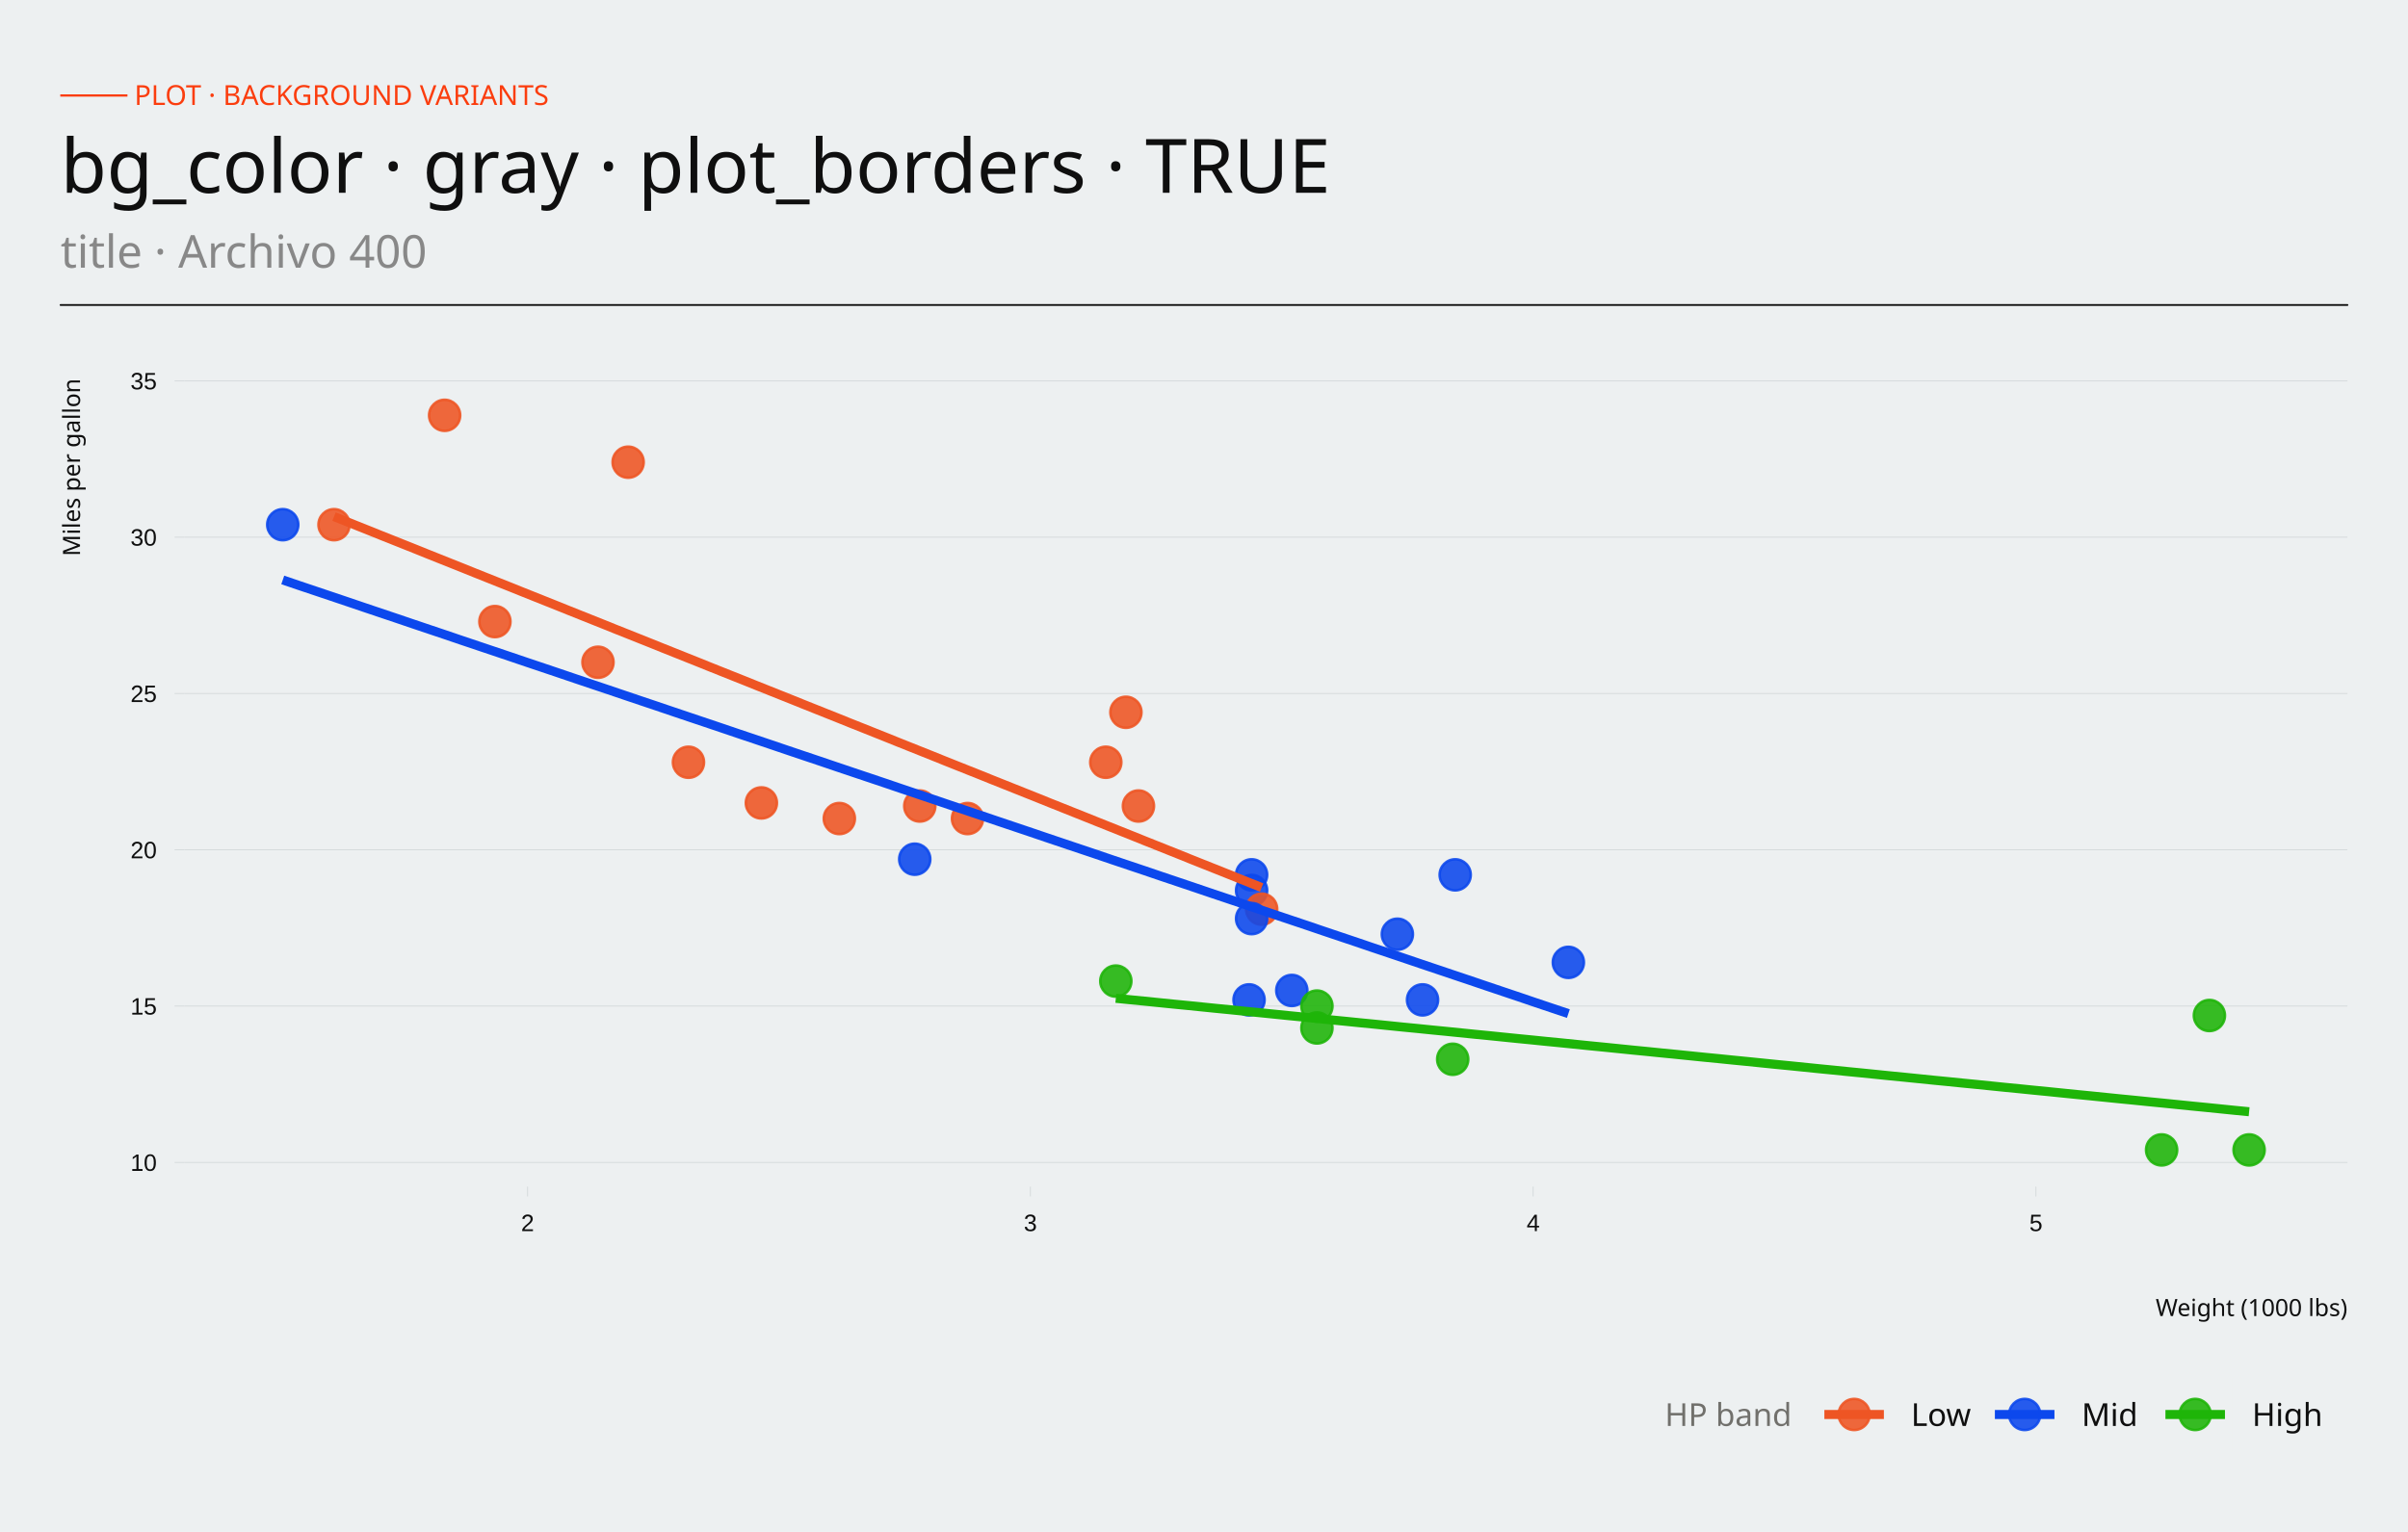
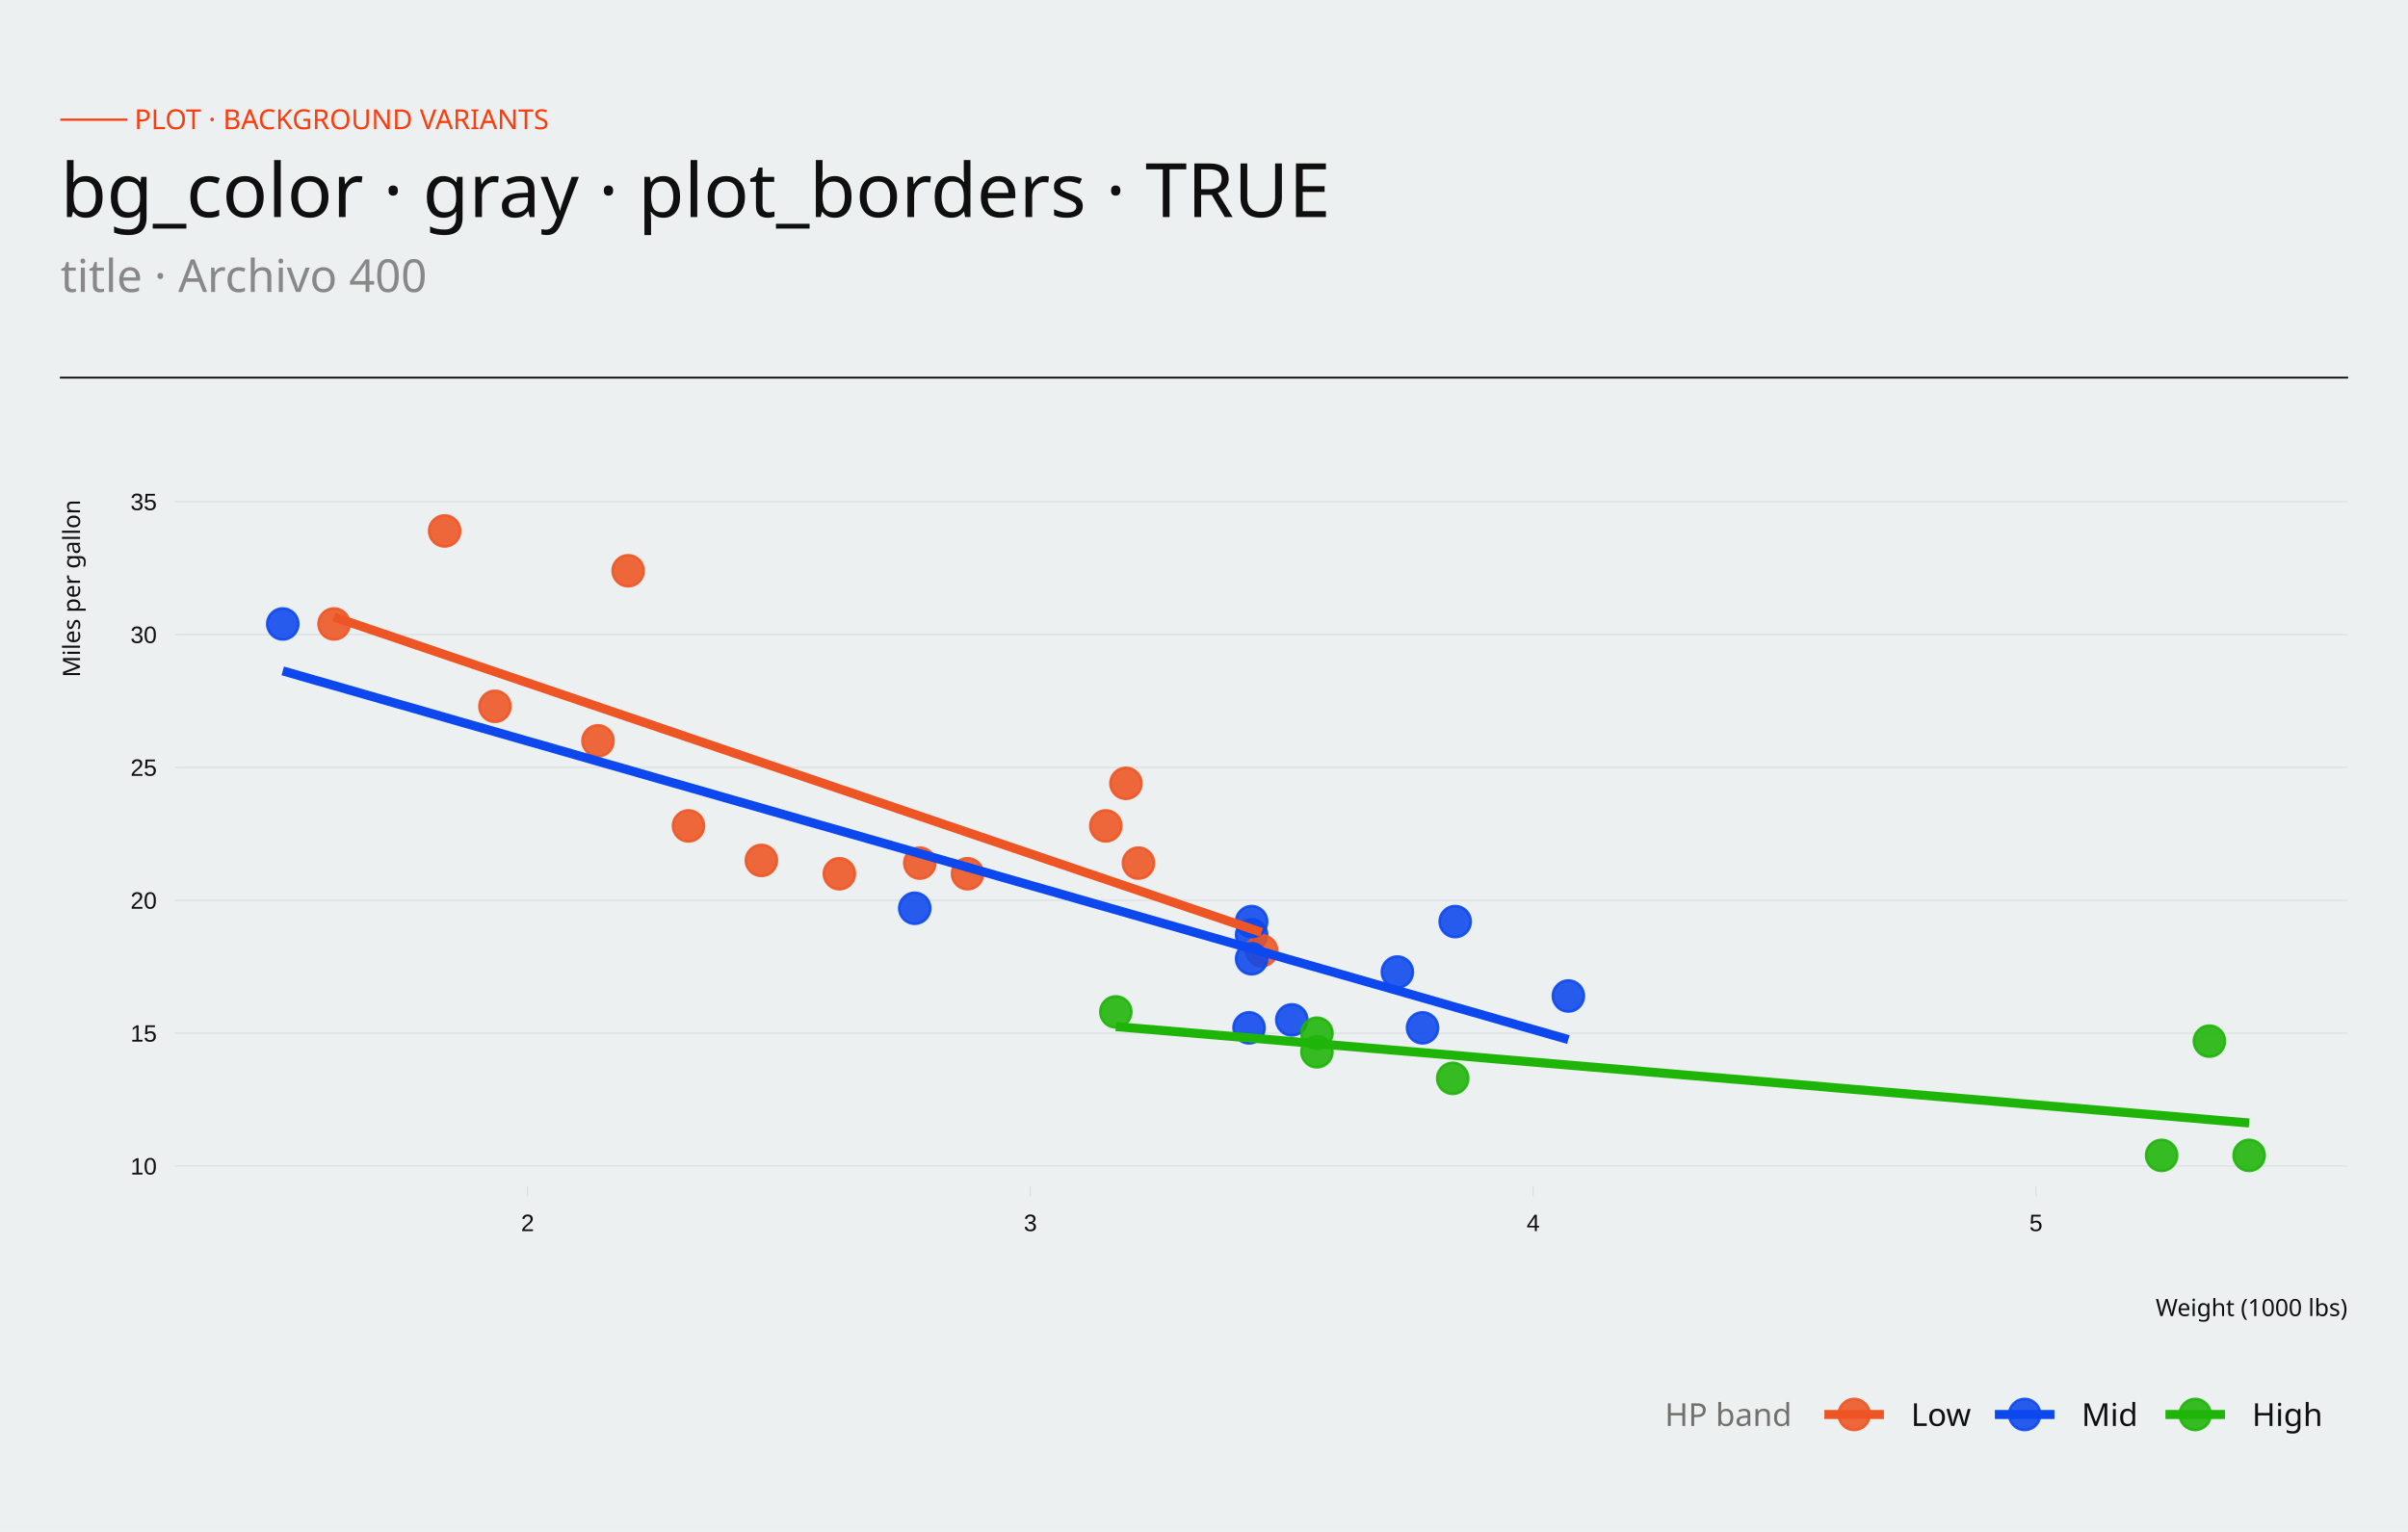
<svg xmlns="http://www.w3.org/2000/svg" width="396.00pt" height="252.00pt" viewBox="0 0 396.00 252.00">
  <g class="svglite">
    <defs>
      <style type="text/css">
    .svglite line, .svglite polyline, .svglite polygon, .svglite path, .svglite rect, .svglite circle {
      fill: none;
      stroke: #000000;
      stroke-linecap: round;
      stroke-linejoin: round;
      stroke-miterlimit: 10.00;
    }
    .svglite text {
      white-space: pre;
    }
    .svglite g.glyphgroup path {
      fill: inherit;
      stroke: none;
    }
  </style>
    </defs>
    <rect width="100%" height="100%" style="stroke: none; fill: none;" />
    <defs>
      <clipPath id="cpMC4wMHwzOTYuMDB8MC4wMHwyNTIuMDA=">
        <rect x="0.00" y="0.00" width="396.00" height="252.00" />
      </clipPath>
    </defs>
    <g clip-path="url(#cpMC4wMHwzOTYuMDB8MC4wMHwyNTIuMDA=)">
      <rect x="0.00" y="0.00" width="396.00" height="252.00" style="stroke-width: 0.63; stroke: none; fill: #EDF0F1;" />
    </g>
    <defs>
-       <clipPath id="cpMzAuMzN8Mzg2LjA0fDYyLjI3fDE5NS4yMA==">
-         <rect x="30.33" y="62.27" width="355.71" height="132.93" />
+       <clipPath id="cpMzAuMzN8Mzg2LjA0fDgyLjIwfDE5NS4yMA==">
+         <rect x="30.33" y="82.20" width="355.71" height="113.00" />
      </clipPath>
    </defs>
-     <g clip-path="url(#cpMzAuMzN8Mzg2LjA0fDYyLjI3fDE5NS4yMA==)">
-       <rect x="30.33" y="62.27" width="355.71" height="132.93" style="stroke-width: 0.63; stroke: none; fill: #EDF0F1;" />
-       <polyline points="30.33,191.22 386.04,191.22 " style="stroke-width: 0.15; stroke: #D4D9DB; stroke-linecap: butt;" />
-       <polyline points="30.33,165.50 386.04,165.50 " style="stroke-width: 0.15; stroke: #D4D9DB; stroke-linecap: butt;" />
-       <polyline points="30.33,139.79 386.04,139.79 " style="stroke-width: 0.15; stroke: #D4D9DB; stroke-linecap: butt;" />
-       <polyline points="30.33,114.08 386.04,114.08 " style="stroke-width: 0.15; stroke: #D4D9DB; stroke-linecap: butt;" />
-       <polyline points="30.33,88.37 386.04,88.37 " style="stroke-width: 0.15; stroke: #D4D9DB; stroke-linecap: butt;" />
-       <polyline points="30.33,62.66 386.04,62.66 " style="stroke-width: 0.15; stroke: #D4D9DB; stroke-linecap: butt;" />
-       <circle cx="138.03" cy="134.65" r="2.56" style="stroke-width: 0.42; stroke: #EE5524; stroke-opacity: 0.88; fill: #EE5524; fill-opacity: 0.88;" />
-       <circle cx="159.11" cy="134.65" r="2.56" style="stroke-width: 0.42; stroke: #EE5524; stroke-opacity: 0.88; fill: #EE5524; fill-opacity: 0.88;" />
-       <circle cx="113.22" cy="125.39" r="2.56" style="stroke-width: 0.42; stroke: #EE5524; stroke-opacity: 0.88; fill: #EE5524; fill-opacity: 0.88;" />
-       <circle cx="187.22" cy="132.59" r="2.56" style="stroke-width: 0.42; stroke: #EE5524; stroke-opacity: 0.88; fill: #EE5524; fill-opacity: 0.88;" />
-       <circle cx="205.83" cy="146.48" r="2.56" style="stroke-width: 0.42; stroke: #0C48ED; stroke-opacity: 0.88; fill: #0C48ED; fill-opacity: 0.88;" />
-       <circle cx="207.48" cy="149.56" r="2.56" style="stroke-width: 0.42; stroke: #EE5524; stroke-opacity: 0.88; fill: #EE5524; fill-opacity: 0.88;" />
-       <circle cx="216.57" cy="169.10" r="2.56" style="stroke-width: 0.42; stroke: #1EB508; stroke-opacity: 0.88; fill: #1EB508; fill-opacity: 0.88;" />
-       <circle cx="185.16" cy="117.17" r="2.56" style="stroke-width: 0.42; stroke: #EE5524; stroke-opacity: 0.88; fill: #EE5524; fill-opacity: 0.88;" />
-       <circle cx="181.85" cy="125.39" r="2.56" style="stroke-width: 0.42; stroke: #EE5524; stroke-opacity: 0.88; fill: #EE5524; fill-opacity: 0.88;" />
-       <circle cx="205.83" cy="143.91" r="2.56" style="stroke-width: 0.42; stroke: #0C48ED; stroke-opacity: 0.88; fill: #0C48ED; fill-opacity: 0.88;" />
-       <circle cx="205.83" cy="151.11" r="2.56" style="stroke-width: 0.42; stroke: #0C48ED; stroke-opacity: 0.88; fill: #0C48ED; fill-opacity: 0.88;" />
-       <circle cx="257.92" cy="158.31" r="2.56" style="stroke-width: 0.42; stroke: #0C48ED; stroke-opacity: 0.88; fill: #0C48ED; fill-opacity: 0.88;" />
-       <circle cx="229.80" cy="153.68" r="2.56" style="stroke-width: 0.42; stroke: #0C48ED; stroke-opacity: 0.88; fill: #0C48ED; fill-opacity: 0.88;" />
-       <circle cx="233.94" cy="164.48" r="2.56" style="stroke-width: 0.42; stroke: #0C48ED; stroke-opacity: 0.88; fill: #0C48ED; fill-opacity: 0.88;" />
-       <circle cx="355.48" cy="189.16" r="2.56" style="stroke-width: 0.42; stroke: #1EB508; stroke-opacity: 0.88; fill: #1EB508; fill-opacity: 0.88;" />
-       <circle cx="369.87" cy="189.16" r="2.56" style="stroke-width: 0.42; stroke: #1EB508; stroke-opacity: 0.88; fill: #1EB508; fill-opacity: 0.88;" />
-       <circle cx="363.34" cy="167.05" r="2.56" style="stroke-width: 0.42; stroke: #1EB508; stroke-opacity: 0.88; fill: #1EB508; fill-opacity: 0.88;" />
-       <circle cx="103.30" cy="76.03" r="2.56" style="stroke-width: 0.42; stroke: #EE5524; stroke-opacity: 0.88; fill: #EE5524; fill-opacity: 0.88;" />
-       <circle cx="54.93" cy="86.31" r="2.56" style="stroke-width: 0.42; stroke: #EE5524; stroke-opacity: 0.88; fill: #EE5524; fill-opacity: 0.88;" />
-       <circle cx="73.12" cy="68.32" r="2.56" style="stroke-width: 0.42; stroke: #EE5524; stroke-opacity: 0.88; fill: #EE5524; fill-opacity: 0.88;" />
-       <circle cx="125.21" cy="132.08" r="2.56" style="stroke-width: 0.42; stroke: #EE5524; stroke-opacity: 0.88; fill: #EE5524; fill-opacity: 0.88;" />
-       <circle cx="212.44" cy="162.93" r="2.56" style="stroke-width: 0.42; stroke: #0C48ED; stroke-opacity: 0.88; fill: #0C48ED; fill-opacity: 0.88;" />
-       <circle cx="205.41" cy="164.48" r="2.56" style="stroke-width: 0.42; stroke: #0C48ED; stroke-opacity: 0.88; fill: #0C48ED; fill-opacity: 0.88;" />
-       <circle cx="238.90" cy="174.25" r="2.56" style="stroke-width: 0.42; stroke: #1EB508; stroke-opacity: 0.88; fill: #1EB508; fill-opacity: 0.88;" />
-       <circle cx="239.31" cy="143.91" r="2.56" style="stroke-width: 0.42; stroke: #0C48ED; stroke-opacity: 0.88; fill: #0C48ED; fill-opacity: 0.88;" />
-       <circle cx="81.39" cy="102.25" r="2.56" style="stroke-width: 0.42; stroke: #EE5524; stroke-opacity: 0.88; fill: #EE5524; fill-opacity: 0.88;" />
-       <circle cx="98.34" cy="108.94" r="2.56" style="stroke-width: 0.42; stroke: #EE5524; stroke-opacity: 0.88; fill: #EE5524; fill-opacity: 0.88;" />
-       <circle cx="46.50" cy="86.31" r="2.56" style="stroke-width: 0.42; stroke: #0C48ED; stroke-opacity: 0.88; fill: #0C48ED; fill-opacity: 0.88;" />
-       <circle cx="183.50" cy="161.39" r="2.56" style="stroke-width: 0.42; stroke: #1EB508; stroke-opacity: 0.88; fill: #1EB508; fill-opacity: 0.88;" />
-       <circle cx="150.43" cy="141.34" r="2.56" style="stroke-width: 0.42; stroke: #0C48ED; stroke-opacity: 0.88; fill: #0C48ED; fill-opacity: 0.88;" />
-       <circle cx="216.57" cy="165.50" r="2.56" style="stroke-width: 0.42; stroke: #1EB508; stroke-opacity: 0.88; fill: #1EB508; fill-opacity: 0.88;" />
-       <circle cx="151.26" cy="132.59" r="2.56" style="stroke-width: 0.42; stroke: #EE5524; stroke-opacity: 0.88; fill: #EE5524; fill-opacity: 0.88;" />
-       <polyline points="54.93,84.98 56.86,85.75 58.79,86.52 60.72,87.29 62.65,88.07 64.59,88.84 66.52,89.61 68.45,90.38 70.38,91.16 72.31,91.93 74.24,92.70 76.17,93.47 78.10,94.25 80.03,95.02 81.96,95.79 83.90,96.56 85.83,97.34 87.76,98.11 89.69,98.88 91.62,99.65 93.55,100.43 95.48,101.20 97.41,101.97 99.34,102.74 101.27,103.52 103.21,104.29 105.14,105.06 107.07,105.83 109.00,106.61 110.93,107.38 112.86,108.15 114.79,108.92 116.72,109.70 118.65,110.47 120.58,111.24 122.52,112.01 124.45,112.79 126.38,113.56 128.31,114.33 130.24,115.10 132.17,115.88 134.10,116.65 136.03,117.42 137.96,118.19 139.89,118.97 141.83,119.74 143.76,120.51 145.69,121.28 147.62,122.06 149.55,122.83 151.48,123.60 153.41,124.37 155.34,125.15 157.27,125.92 159.20,126.69 161.14,127.46 163.07,128.24 165.00,129.01 166.93,129.78 168.86,130.55 170.79,131.32 172.72,132.10 174.65,132.87 176.58,133.64 178.51,134.41 180.45,135.19 182.38,135.96 184.31,136.73 186.24,137.50 188.17,138.28 190.10,139.05 192.03,139.82 193.96,140.59 195.89,141.37 197.82,142.14 199.76,142.91 201.69,143.68 203.62,144.46 205.55,145.23 207.48,146.00 " style="stroke-width: 1.49; stroke: #EE5524; stroke-linecap: butt;" />
-       <polyline points="46.50,95.40 49.17,96.31 51.85,97.21 54.53,98.11 57.20,99.01 59.88,99.92 62.55,100.82 65.23,101.72 67.91,102.63 70.58,103.53 73.26,104.43 75.93,105.34 78.61,106.24 81.29,107.14 83.96,108.04 86.64,108.95 89.32,109.85 91.99,110.75 94.67,111.66 97.34,112.56 100.02,113.46 102.70,114.37 105.37,115.27 108.05,116.17 110.73,117.08 113.40,117.98 116.08,118.88 118.75,119.78 121.43,120.69 124.11,121.59 126.78,122.49 129.46,123.40 132.13,124.30 134.81,125.20 137.49,126.11 140.16,127.01 142.84,127.91 145.52,128.81 148.19,129.72 150.87,130.62 153.54,131.52 156.22,132.43 158.90,133.33 161.57,134.23 164.25,135.14 166.93,136.04 169.60,136.94 172.28,137.85 174.95,138.75 177.63,139.65 180.31,140.55 182.98,141.46 185.66,142.36 188.34,143.26 191.01,144.17 193.69,145.07 196.36,145.97 199.04,146.88 201.72,147.78 204.39,148.68 207.07,149.59 209.74,150.49 212.42,151.39 215.10,152.29 217.77,153.20 220.45,154.10 223.13,155.00 225.80,155.91 228.48,156.81 231.15,157.71 233.83,158.62 236.51,159.52 239.18,160.42 241.86,161.32 244.54,162.23 247.21,163.13 249.89,164.03 252.56,164.94 255.24,165.84 257.92,166.74 " style="stroke-width: 1.49; stroke: #0C48ED; stroke-linecap: butt;" />
-       <polyline points="183.50,164.22 185.86,164.46 188.22,164.69 190.58,164.93 192.94,165.17 195.30,165.40 197.66,165.64 200.02,165.88 202.37,166.11 204.73,166.35 207.09,166.58 209.45,166.82 211.81,167.06 214.17,167.29 216.53,167.53 218.89,167.77 221.25,168.00 223.61,168.24 225.97,168.47 228.32,168.71 230.68,168.95 233.04,169.18 235.40,169.42 237.76,169.65 240.12,169.89 242.48,170.13 244.84,170.36 247.20,170.60 249.56,170.84 251.91,171.07 254.27,171.31 256.63,171.54 258.99,171.78 261.35,172.02 263.71,172.25 266.07,172.49 268.43,172.73 270.79,172.96 273.15,173.20 275.51,173.43 277.86,173.67 280.22,173.91 282.58,174.14 284.94,174.38 287.30,174.61 289.66,174.85 292.02,175.09 294.38,175.32 296.74,175.56 299.10,175.80 301.46,176.03 303.81,176.27 306.17,176.50 308.53,176.74 310.89,176.98 313.25,177.21 315.61,177.45 317.97,177.69 320.33,177.92 322.69,178.16 325.05,178.39 327.41,178.63 329.76,178.87 332.12,179.10 334.48,179.34 336.84,179.57 339.20,179.81 341.56,180.05 343.92,180.28 346.28,180.52 348.64,180.76 351.00,180.99 353.36,181.23 355.71,181.46 358.07,181.70 360.43,181.94 362.79,182.17 365.15,182.41 367.51,182.65 369.87,182.88 " style="stroke-width: 1.49; stroke: #1EB508; stroke-linecap: butt;" />
+     <g clip-path="url(#cpMzAuMzN8Mzg2LjA0fDgyLjIwfDE5NS4yMA==)">
+       <rect x="30.33" y="82.20" width="355.71" height="113.00" style="stroke-width: 0.63; stroke: none; fill: #EDF0F1;" />
+       <polyline points="30.33,191.81 386.04,191.81 " style="stroke-width: 0.15; stroke: #D4D9DB; stroke-linecap: butt;" />
+       <polyline points="30.33,169.96 386.04,169.96 " style="stroke-width: 0.15; stroke: #D4D9DB; stroke-linecap: butt;" />
+       <polyline points="30.33,148.10 386.04,148.10 " style="stroke-width: 0.15; stroke: #D4D9DB; stroke-linecap: butt;" />
+       <polyline points="30.33,126.24 386.04,126.24 " style="stroke-width: 0.15; stroke: #D4D9DB; stroke-linecap: butt;" />
+       <polyline points="30.33,104.38 386.04,104.38 " style="stroke-width: 0.15; stroke: #D4D9DB; stroke-linecap: butt;" />
+       <polyline points="30.33,82.53 386.04,82.53 " style="stroke-width: 0.15; stroke: #D4D9DB; stroke-linecap: butt;" />
+       <circle cx="138.03" cy="143.73" r="2.56" style="stroke-width: 0.42; stroke: #EE5524; stroke-opacity: 0.88; fill: #EE5524; fill-opacity: 0.88;" />
+       <circle cx="159.11" cy="143.73" r="2.56" style="stroke-width: 0.42; stroke: #EE5524; stroke-opacity: 0.88; fill: #EE5524; fill-opacity: 0.88;" />
+       <circle cx="113.22" cy="135.86" r="2.56" style="stroke-width: 0.42; stroke: #EE5524; stroke-opacity: 0.88; fill: #EE5524; fill-opacity: 0.88;" />
+       <circle cx="187.22" cy="141.98" r="2.56" style="stroke-width: 0.42; stroke: #EE5524; stroke-opacity: 0.88; fill: #EE5524; fill-opacity: 0.88;" />
+       <circle cx="205.83" cy="153.78" r="2.56" style="stroke-width: 0.42; stroke: #0C48ED; stroke-opacity: 0.88; fill: #0C48ED; fill-opacity: 0.88;" />
+       <circle cx="207.48" cy="156.40" r="2.56" style="stroke-width: 0.42; stroke: #EE5524; stroke-opacity: 0.88; fill: #EE5524; fill-opacity: 0.88;" />
+       <circle cx="216.57" cy="173.02" r="2.56" style="stroke-width: 0.42; stroke: #1EB508; stroke-opacity: 0.88; fill: #1EB508; fill-opacity: 0.88;" />
+       <circle cx="185.16" cy="128.86" r="2.56" style="stroke-width: 0.42; stroke: #EE5524; stroke-opacity: 0.88; fill: #EE5524; fill-opacity: 0.88;" />
+       <circle cx="181.85" cy="135.86" r="2.56" style="stroke-width: 0.42; stroke: #EE5524; stroke-opacity: 0.88; fill: #EE5524; fill-opacity: 0.88;" />
+       <circle cx="205.83" cy="151.60" r="2.56" style="stroke-width: 0.42; stroke: #0C48ED; stroke-opacity: 0.88; fill: #0C48ED; fill-opacity: 0.88;" />
+       <circle cx="205.83" cy="157.72" r="2.56" style="stroke-width: 0.42; stroke: #0C48ED; stroke-opacity: 0.88; fill: #0C48ED; fill-opacity: 0.88;" />
+       <circle cx="257.92" cy="163.84" r="2.56" style="stroke-width: 0.42; stroke: #0C48ED; stroke-opacity: 0.88; fill: #0C48ED; fill-opacity: 0.88;" />
+       <circle cx="229.80" cy="159.90" r="2.56" style="stroke-width: 0.42; stroke: #0C48ED; stroke-opacity: 0.88; fill: #0C48ED; fill-opacity: 0.88;" />
+       <circle cx="233.94" cy="169.08" r="2.56" style="stroke-width: 0.42; stroke: #0C48ED; stroke-opacity: 0.88; fill: #0C48ED; fill-opacity: 0.88;" />
+       <circle cx="355.48" cy="190.06" r="2.56" style="stroke-width: 0.42; stroke: #1EB508; stroke-opacity: 0.88; fill: #1EB508; fill-opacity: 0.88;" />
+       <circle cx="369.87" cy="190.06" r="2.56" style="stroke-width: 0.42; stroke: #1EB508; stroke-opacity: 0.88; fill: #1EB508; fill-opacity: 0.88;" />
+       <circle cx="363.34" cy="171.27" r="2.56" style="stroke-width: 0.42; stroke: #1EB508; stroke-opacity: 0.88; fill: #1EB508; fill-opacity: 0.88;" />
+       <circle cx="103.30" cy="93.89" r="2.56" style="stroke-width: 0.42; stroke: #EE5524; stroke-opacity: 0.88; fill: #EE5524; fill-opacity: 0.88;" />
+       <circle cx="54.93" cy="102.64" r="2.56" style="stroke-width: 0.42; stroke: #EE5524; stroke-opacity: 0.88; fill: #EE5524; fill-opacity: 0.88;" />
+       <circle cx="73.12" cy="87.34" r="2.56" style="stroke-width: 0.42; stroke: #EE5524; stroke-opacity: 0.88; fill: #EE5524; fill-opacity: 0.88;" />
+       <circle cx="125.21" cy="141.54" r="2.56" style="stroke-width: 0.42; stroke: #EE5524; stroke-opacity: 0.88; fill: #EE5524; fill-opacity: 0.88;" />
+       <circle cx="212.44" cy="167.77" r="2.56" style="stroke-width: 0.42; stroke: #0C48ED; stroke-opacity: 0.88; fill: #0C48ED; fill-opacity: 0.88;" />
+       <circle cx="205.41" cy="169.08" r="2.56" style="stroke-width: 0.42; stroke: #0C48ED; stroke-opacity: 0.88; fill: #0C48ED; fill-opacity: 0.88;" />
+       <circle cx="238.90" cy="177.39" r="2.56" style="stroke-width: 0.42; stroke: #1EB508; stroke-opacity: 0.88; fill: #1EB508; fill-opacity: 0.88;" />
+       <circle cx="239.31" cy="151.60" r="2.56" style="stroke-width: 0.42; stroke: #0C48ED; stroke-opacity: 0.88; fill: #0C48ED; fill-opacity: 0.88;" />
+       <circle cx="81.39" cy="116.19" r="2.56" style="stroke-width: 0.42; stroke: #EE5524; stroke-opacity: 0.88; fill: #EE5524; fill-opacity: 0.88;" />
+       <circle cx="98.34" cy="121.87" r="2.56" style="stroke-width: 0.42; stroke: #EE5524; stroke-opacity: 0.88; fill: #EE5524; fill-opacity: 0.88;" />
+       <circle cx="46.50" cy="102.64" r="2.56" style="stroke-width: 0.42; stroke: #0C48ED; stroke-opacity: 0.88; fill: #0C48ED; fill-opacity: 0.88;" />
+       <circle cx="183.50" cy="166.46" r="2.56" style="stroke-width: 0.42; stroke: #1EB508; stroke-opacity: 0.88; fill: #1EB508; fill-opacity: 0.88;" />
+       <circle cx="150.43" cy="149.41" r="2.56" style="stroke-width: 0.42; stroke: #0C48ED; stroke-opacity: 0.88; fill: #0C48ED; fill-opacity: 0.88;" />
+       <circle cx="216.57" cy="169.96" r="2.56" style="stroke-width: 0.42; stroke: #1EB508; stroke-opacity: 0.88; fill: #1EB508; fill-opacity: 0.88;" />
+       <circle cx="151.26" cy="141.98" r="2.56" style="stroke-width: 0.42; stroke: #EE5524; stroke-opacity: 0.88; fill: #EE5524; fill-opacity: 0.88;" />
+       <polyline points="54.93,101.50 56.86,102.16 58.79,102.81 60.72,103.47 62.65,104.13 64.59,104.78 66.52,105.44 68.45,106.10 70.38,106.75 72.31,107.41 74.24,108.07 76.17,108.72 78.10,109.38 80.03,110.04 81.96,110.69 83.90,111.35 85.83,112.01 87.76,112.66 89.69,113.32 91.62,113.98 93.55,114.63 95.48,115.29 97.41,115.95 99.34,116.60 101.27,117.26 103.21,117.92 105.14,118.57 107.07,119.23 109.00,119.89 110.93,120.54 112.86,121.20 114.79,121.86 116.72,122.51 118.65,123.17 120.58,123.83 122.52,124.48 124.45,125.14 126.38,125.80 128.31,126.45 130.24,127.11 132.17,127.77 134.10,128.42 136.03,129.08 137.96,129.74 139.89,130.39 141.83,131.05 143.76,131.71 145.69,132.36 147.62,133.02 149.55,133.68 151.48,134.33 153.41,134.99 155.34,135.65 157.27,136.30 159.20,136.96 161.14,137.62 163.07,138.27 165.00,138.93 166.93,139.59 168.86,140.24 170.79,140.90 172.72,141.56 174.65,142.21 176.58,142.87 178.51,143.53 180.45,144.18 182.38,144.84 184.31,145.50 186.24,146.15 188.17,146.81 190.10,147.47 192.03,148.12 193.96,148.78 195.89,149.44 197.82,150.09 199.76,150.75 201.69,151.41 203.62,152.06 205.55,152.72 207.48,153.38 " style="stroke-width: 1.49; stroke: #EE5524; stroke-linecap: butt;" />
+       <polyline points="46.50,110.36 49.17,111.13 51.85,111.90 54.53,112.66 57.20,113.43 59.88,114.20 62.55,114.97 65.23,115.74 67.91,116.50 70.58,117.27 73.26,118.04 75.93,118.81 78.61,119.57 81.29,120.34 83.96,121.11 86.64,121.88 89.32,122.64 91.99,123.41 94.67,124.18 97.34,124.95 100.02,125.72 102.70,126.48 105.37,127.25 108.05,128.02 110.73,128.79 113.40,129.55 116.08,130.32 118.75,131.09 121.43,131.86 124.11,132.62 126.78,133.39 129.46,134.16 132.13,134.93 134.81,135.70 137.49,136.46 140.16,137.23 142.84,138.00 145.52,138.77 148.19,139.53 150.87,140.30 153.54,141.07 156.22,141.84 158.90,142.60 161.57,143.37 164.25,144.14 166.93,144.91 169.60,145.68 172.28,146.44 174.95,147.21 177.63,147.98 180.31,148.75 182.98,149.51 185.66,150.28 188.34,151.05 191.01,151.82 193.69,152.58 196.36,153.35 199.04,154.12 201.72,154.89 204.39,155.66 207.07,156.42 209.74,157.19 212.42,157.96 215.10,158.73 217.77,159.49 220.45,160.26 223.13,161.03 225.80,161.80 228.48,162.56 231.15,163.33 233.83,164.10 236.51,164.87 239.18,165.64 241.86,166.40 244.54,167.17 247.21,167.94 249.89,168.71 252.56,169.47 255.24,170.24 257.92,171.01 " style="stroke-width: 1.49; stroke: #0C48ED; stroke-linecap: butt;" />
+       <polyline points="183.50,168.87 185.86,169.07 188.22,169.27 190.58,169.47 192.94,169.67 195.30,169.87 197.66,170.07 200.02,170.27 202.37,170.47 204.73,170.67 207.09,170.87 209.45,171.07 211.81,171.28 214.17,171.48 216.53,171.68 218.89,171.88 221.25,172.08 223.61,172.28 225.97,172.48 228.32,172.68 230.68,172.88 233.04,173.08 235.40,173.28 237.76,173.48 240.12,173.68 242.48,173.89 244.84,174.09 247.20,174.29 249.56,174.49 251.91,174.69 254.27,174.89 256.63,175.09 258.99,175.29 261.35,175.49 263.71,175.69 266.07,175.89 268.43,176.09 270.79,176.30 273.15,176.50 275.51,176.70 277.86,176.90 280.22,177.10 282.58,177.30 284.94,177.50 287.30,177.70 289.66,177.90 292.02,178.10 294.38,178.30 296.74,178.50 299.10,178.70 301.46,178.91 303.81,179.11 306.17,179.31 308.53,179.51 310.89,179.71 313.25,179.91 315.61,180.11 317.97,180.31 320.33,180.51 322.69,180.71 325.05,180.91 327.41,181.11 329.76,181.31 332.12,181.52 334.48,181.72 336.84,181.92 339.20,182.12 341.56,182.32 343.92,182.52 346.28,182.72 348.64,182.92 351.00,183.12 353.36,183.32 355.71,183.52 358.07,183.72 360.43,183.92 362.79,184.13 365.15,184.33 367.51,184.53 369.87,184.73 " style="stroke-width: 1.49; stroke: #1EB508; stroke-linecap: butt;" />
    </g>
    <g clip-path="url(#cpMC4wMHwzOTYuMDB8MC4wMHwyNTIuMDA=)">
-       <text x="25.79" y="192.61" text-anchor="end" style="font-size: 3.90px;fill: #0F0F0F; font-family: &quot;Arial&quot;;" textLength="4.31px" lengthAdjust="spacingAndGlyphs">10</text>
-       <text x="25.79" y="166.90" text-anchor="end" style="font-size: 3.90px;fill: #0F0F0F; font-family: &quot;Arial&quot;;" textLength="4.31px" lengthAdjust="spacingAndGlyphs">15</text>
-       <text x="25.79" y="141.19" text-anchor="end" style="font-size: 3.90px;fill: #0F0F0F; font-family: &quot;Arial&quot;;" textLength="4.31px" lengthAdjust="spacingAndGlyphs">20</text>
-       <text x="25.79" y="115.48" text-anchor="end" style="font-size: 3.90px;fill: #0F0F0F; font-family: &quot;Arial&quot;;" textLength="4.31px" lengthAdjust="spacingAndGlyphs">25</text>
-       <text x="25.79" y="89.76" text-anchor="end" style="font-size: 3.90px;fill: #0F0F0F; font-family: &quot;Arial&quot;;" textLength="4.31px" lengthAdjust="spacingAndGlyphs">30</text>
-       <text x="25.79" y="64.05" text-anchor="end" style="font-size: 3.90px;fill: #0F0F0F; font-family: &quot;Arial&quot;;" textLength="4.31px" lengthAdjust="spacingAndGlyphs">35</text>
-       <polyline points="28.71,191.22 30.33,191.22 " style="stroke-width: 0.15; stroke: #D4D9DB; stroke-linecap: butt;" />
-       <polyline points="28.71,165.50 30.33,165.50 " style="stroke-width: 0.15; stroke: #D4D9DB; stroke-linecap: butt;" />
-       <polyline points="28.71,139.79 30.33,139.79 " style="stroke-width: 0.15; stroke: #D4D9DB; stroke-linecap: butt;" />
-       <polyline points="28.71,114.08 30.33,114.08 " style="stroke-width: 0.15; stroke: #D4D9DB; stroke-linecap: butt;" />
-       <polyline points="28.71,88.37 30.33,88.37 " style="stroke-width: 0.15; stroke: #D4D9DB; stroke-linecap: butt;" />
-       <polyline points="28.71,62.66 30.33,62.66 " style="stroke-width: 0.15; stroke: #D4D9DB; stroke-linecap: butt;" />
+       <text x="25.79" y="193.21" text-anchor="end" style="font-size: 3.90px;fill: #0F0F0F; font-family: &quot;Arial&quot;;" textLength="4.31px" lengthAdjust="spacingAndGlyphs">10</text>
+       <text x="25.79" y="171.35" text-anchor="end" style="font-size: 3.90px;fill: #0F0F0F; font-family: &quot;Arial&quot;;" textLength="4.31px" lengthAdjust="spacingAndGlyphs">15</text>
+       <text x="25.79" y="149.49" text-anchor="end" style="font-size: 3.90px;fill: #0F0F0F; font-family: &quot;Arial&quot;;" textLength="4.31px" lengthAdjust="spacingAndGlyphs">20</text>
+       <text x="25.79" y="127.63" text-anchor="end" style="font-size: 3.90px;fill: #0F0F0F; font-family: &quot;Arial&quot;;" textLength="4.31px" lengthAdjust="spacingAndGlyphs">25</text>
+       <text x="25.79" y="105.78" text-anchor="end" style="font-size: 3.90px;fill: #0F0F0F; font-family: &quot;Arial&quot;;" textLength="4.31px" lengthAdjust="spacingAndGlyphs">30</text>
+       <text x="25.79" y="83.92" text-anchor="end" style="font-size: 3.90px;fill: #0F0F0F; font-family: &quot;Arial&quot;;" textLength="4.31px" lengthAdjust="spacingAndGlyphs">35</text>
+       <polyline points="28.71,191.81 30.33,191.81 " style="stroke-width: 0.15; stroke: #D4D9DB; stroke-linecap: butt;" />
+       <polyline points="28.71,169.96 30.33,169.96 " style="stroke-width: 0.15; stroke: #D4D9DB; stroke-linecap: butt;" />
+       <polyline points="28.71,148.10 30.33,148.10 " style="stroke-width: 0.15; stroke: #D4D9DB; stroke-linecap: butt;" />
+       <polyline points="28.71,126.24 30.33,126.24 " style="stroke-width: 0.15; stroke: #D4D9DB; stroke-linecap: butt;" />
+       <polyline points="28.71,104.38 30.33,104.38 " style="stroke-width: 0.15; stroke: #D4D9DB; stroke-linecap: butt;" />
+       <polyline points="28.71,82.53 30.33,82.53 " style="stroke-width: 0.15; stroke: #D4D9DB; stroke-linecap: butt;" />
      <polyline points="86.76,196.82 86.76,195.20 " style="stroke-width: 0.15; stroke: #D4D9DB; stroke-linecap: butt;" />
      <polyline points="169.45,196.82 169.45,195.20 " style="stroke-width: 0.15; stroke: #D4D9DB; stroke-linecap: butt;" />
      <polyline points="252.13,196.82 252.13,195.20 " style="stroke-width: 0.15; stroke: #D4D9DB; stroke-linecap: butt;" />
      <polyline points="334.81,196.82 334.81,195.20 " style="stroke-width: 0.15; stroke: #D4D9DB; stroke-linecap: butt;" />
      <text x="86.76" y="202.52" text-anchor="middle" style="font-size: 3.90px;fill: #0F0F0F; font-family: &quot;Arial&quot;;" textLength="2.16px" lengthAdjust="spacingAndGlyphs">2</text>
      <text x="169.45" y="202.52" text-anchor="middle" style="font-size: 3.90px;fill: #0F0F0F; font-family: &quot;Arial&quot;;" textLength="2.16px" lengthAdjust="spacingAndGlyphs">3</text>
      <text x="252.13" y="202.52" text-anchor="middle" style="font-size: 3.90px;fill: #0F0F0F; font-family: &quot;Arial&quot;;" textLength="2.16px" lengthAdjust="spacingAndGlyphs">4</text>
      <text x="334.81" y="202.52" text-anchor="middle" style="font-size: 3.90px;fill: #0F0F0F; font-family: &quot;Arial&quot;;" textLength="2.16px" lengthAdjust="spacingAndGlyphs">5</text>
      <text x="386.04" y="216.49" text-anchor="end" style="font-size: 3.90px; font-weight: 100;fill: #0F0F0F; font-family: &quot;JetBrains Mono&quot;;" textLength="39.58px" lengthAdjust="spacingAndGlyphs">Weight (1000 lbs)</text>
-       <text transform="translate(13.16,62.27) rotate(-90)" text-anchor="end" style="font-size: 3.90px; font-weight: 100;fill: #0F0F0F; font-family: &quot;JetBrains Mono&quot;;" textLength="37.25px" lengthAdjust="spacingAndGlyphs">Miles per gallon</text>
+       <text transform="translate(13.16,82.20) rotate(-90)" text-anchor="end" style="font-size: 3.90px; font-weight: 100;fill: #0F0F0F; font-family: &quot;JetBrains Mono&quot;;" textLength="37.25px" lengthAdjust="spacingAndGlyphs">Miles per gallon</text>
      <rect x="270.56" y="223.32" width="115.48" height="18.72" style="stroke-width: 0.75; stroke: none;" />
      <rect x="270.56" y="223.32" width="115.48" height="18.72" style="stroke-width: 0.63; stroke: none; fill: #EDF0F1;" />
      <text x="273.79" y="234.57" style="font-size: 5.20px;fill: #71706C; font-family: &quot;JetBrains Mono&quot;;" textLength="21.77px" lengthAdjust="spacingAndGlyphs">HP band</text>
      <rect x="298.80" y="226.56" width="12.24" height="12.24" style="stroke-width: 0.63; stroke: none; fill: #EDF0F1;" />
      <circle cx="304.92" cy="232.68" r="2.56" style="stroke-width: 0.42; stroke: #EE5524; stroke-opacity: 0.88; fill: #EE5524; fill-opacity: 0.88;" />
      <line x1="300.02" y1="232.68" x2="309.81" y2="232.68" style="stroke-width: 1.49; stroke: #EE5524; stroke-linecap: butt;" />
      <rect x="326.84" y="226.56" width="12.24" height="12.24" style="stroke-width: 0.63; stroke: none; fill: #EDF0F1;" />
      <circle cx="332.96" cy="232.68" r="2.56" style="stroke-width: 0.42; stroke: #0C48ED; stroke-opacity: 0.88; fill: #0C48ED; fill-opacity: 0.88;" />
      <line x1="328.06" y1="232.68" x2="337.86" y2="232.68" style="stroke-width: 1.49; stroke: #0C48ED; stroke-linecap: butt;" />
      <rect x="354.88" y="226.56" width="12.24" height="12.24" style="stroke-width: 0.63; stroke: none; fill: #EDF0F1;" />
      <circle cx="361.00" cy="232.68" r="2.56" style="stroke-width: 0.42; stroke: #1EB508; stroke-opacity: 0.88; fill: #1EB508; fill-opacity: 0.88;" />
      <line x1="356.11" y1="232.68" x2="365.90" y2="232.68" style="stroke-width: 1.49; stroke: #1EB508; stroke-linecap: butt;" />
      <text x="314.27" y="234.57" style="font-size: 5.20px;fill: #0F0F0F; font-family: &quot;JetBrains Mono&quot;;" textLength="9.33px" lengthAdjust="spacingAndGlyphs">Low</text>
      <text x="342.32" y="234.57" style="font-size: 5.20px;fill: #0F0F0F; font-family: &quot;JetBrains Mono&quot;;" textLength="9.33px" lengthAdjust="spacingAndGlyphs">Mid</text>
      <text x="370.36" y="234.57" style="font-size: 5.20px;fill: #0F0F0F; font-family: &quot;JetBrains Mono&quot;;" textLength="12.44px" lengthAdjust="spacingAndGlyphs">High</text>
-       <text x="9.96" y="44.04" style="font-size: 7.47px;fill: #888888; font-family: &quot;Satoshi&quot;;" textLength="59.38px" lengthAdjust="spacingAndGlyphs">title · Archivo 400</text>
-       <polyline points="9.96,50.17 386.04,50.17 " style="stroke-width: 0.30; stroke: #0F0F0F;" />
-       <text x="9.96" y="31.71" style="font-size: 12.35px;fill: #0F0F0F; font-family: &quot;Archivo&quot;;" textLength="205.92px" lengthAdjust="spacingAndGlyphs">bg_color · gray  ·  plot_borders · TRUE</text>
-       <text x="9.96" y="17.27" style="font-size: 4.55px;fill: #FB3D0E; font-family: &quot;JetBrains Mono&quot;;" textLength="84.77px" lengthAdjust="spacingAndGlyphs">──── PLOT · BACKGROUND VARIANTS</text>
+       <text x="9.96" y="48.03" style="font-size: 7.47px;fill: #888888; font-family: &quot;Satoshi&quot;;" textLength="59.38px" lengthAdjust="spacingAndGlyphs">title · Archivo 400</text>
+       <polyline points="9.96,62.12 386.04,62.12 " style="stroke-width: 0.30; stroke: #0F0F0F;" />
+       <text x="9.96" y="35.70" style="font-size: 12.35px;fill: #0F0F0F; font-family: &quot;Archivo&quot;;" textLength="205.92px" lengthAdjust="spacingAndGlyphs">bg_color · gray  ·  plot_borders · TRUE</text>
+       <text x="9.96" y="21.25" style="font-size: 4.55px;fill: #FB3D0E; font-family: &quot;JetBrains Mono&quot;;" textLength="84.77px" lengthAdjust="spacingAndGlyphs">──── PLOT · BACKGROUND VARIANTS</text>
    </g>
  </g>
</svg>
